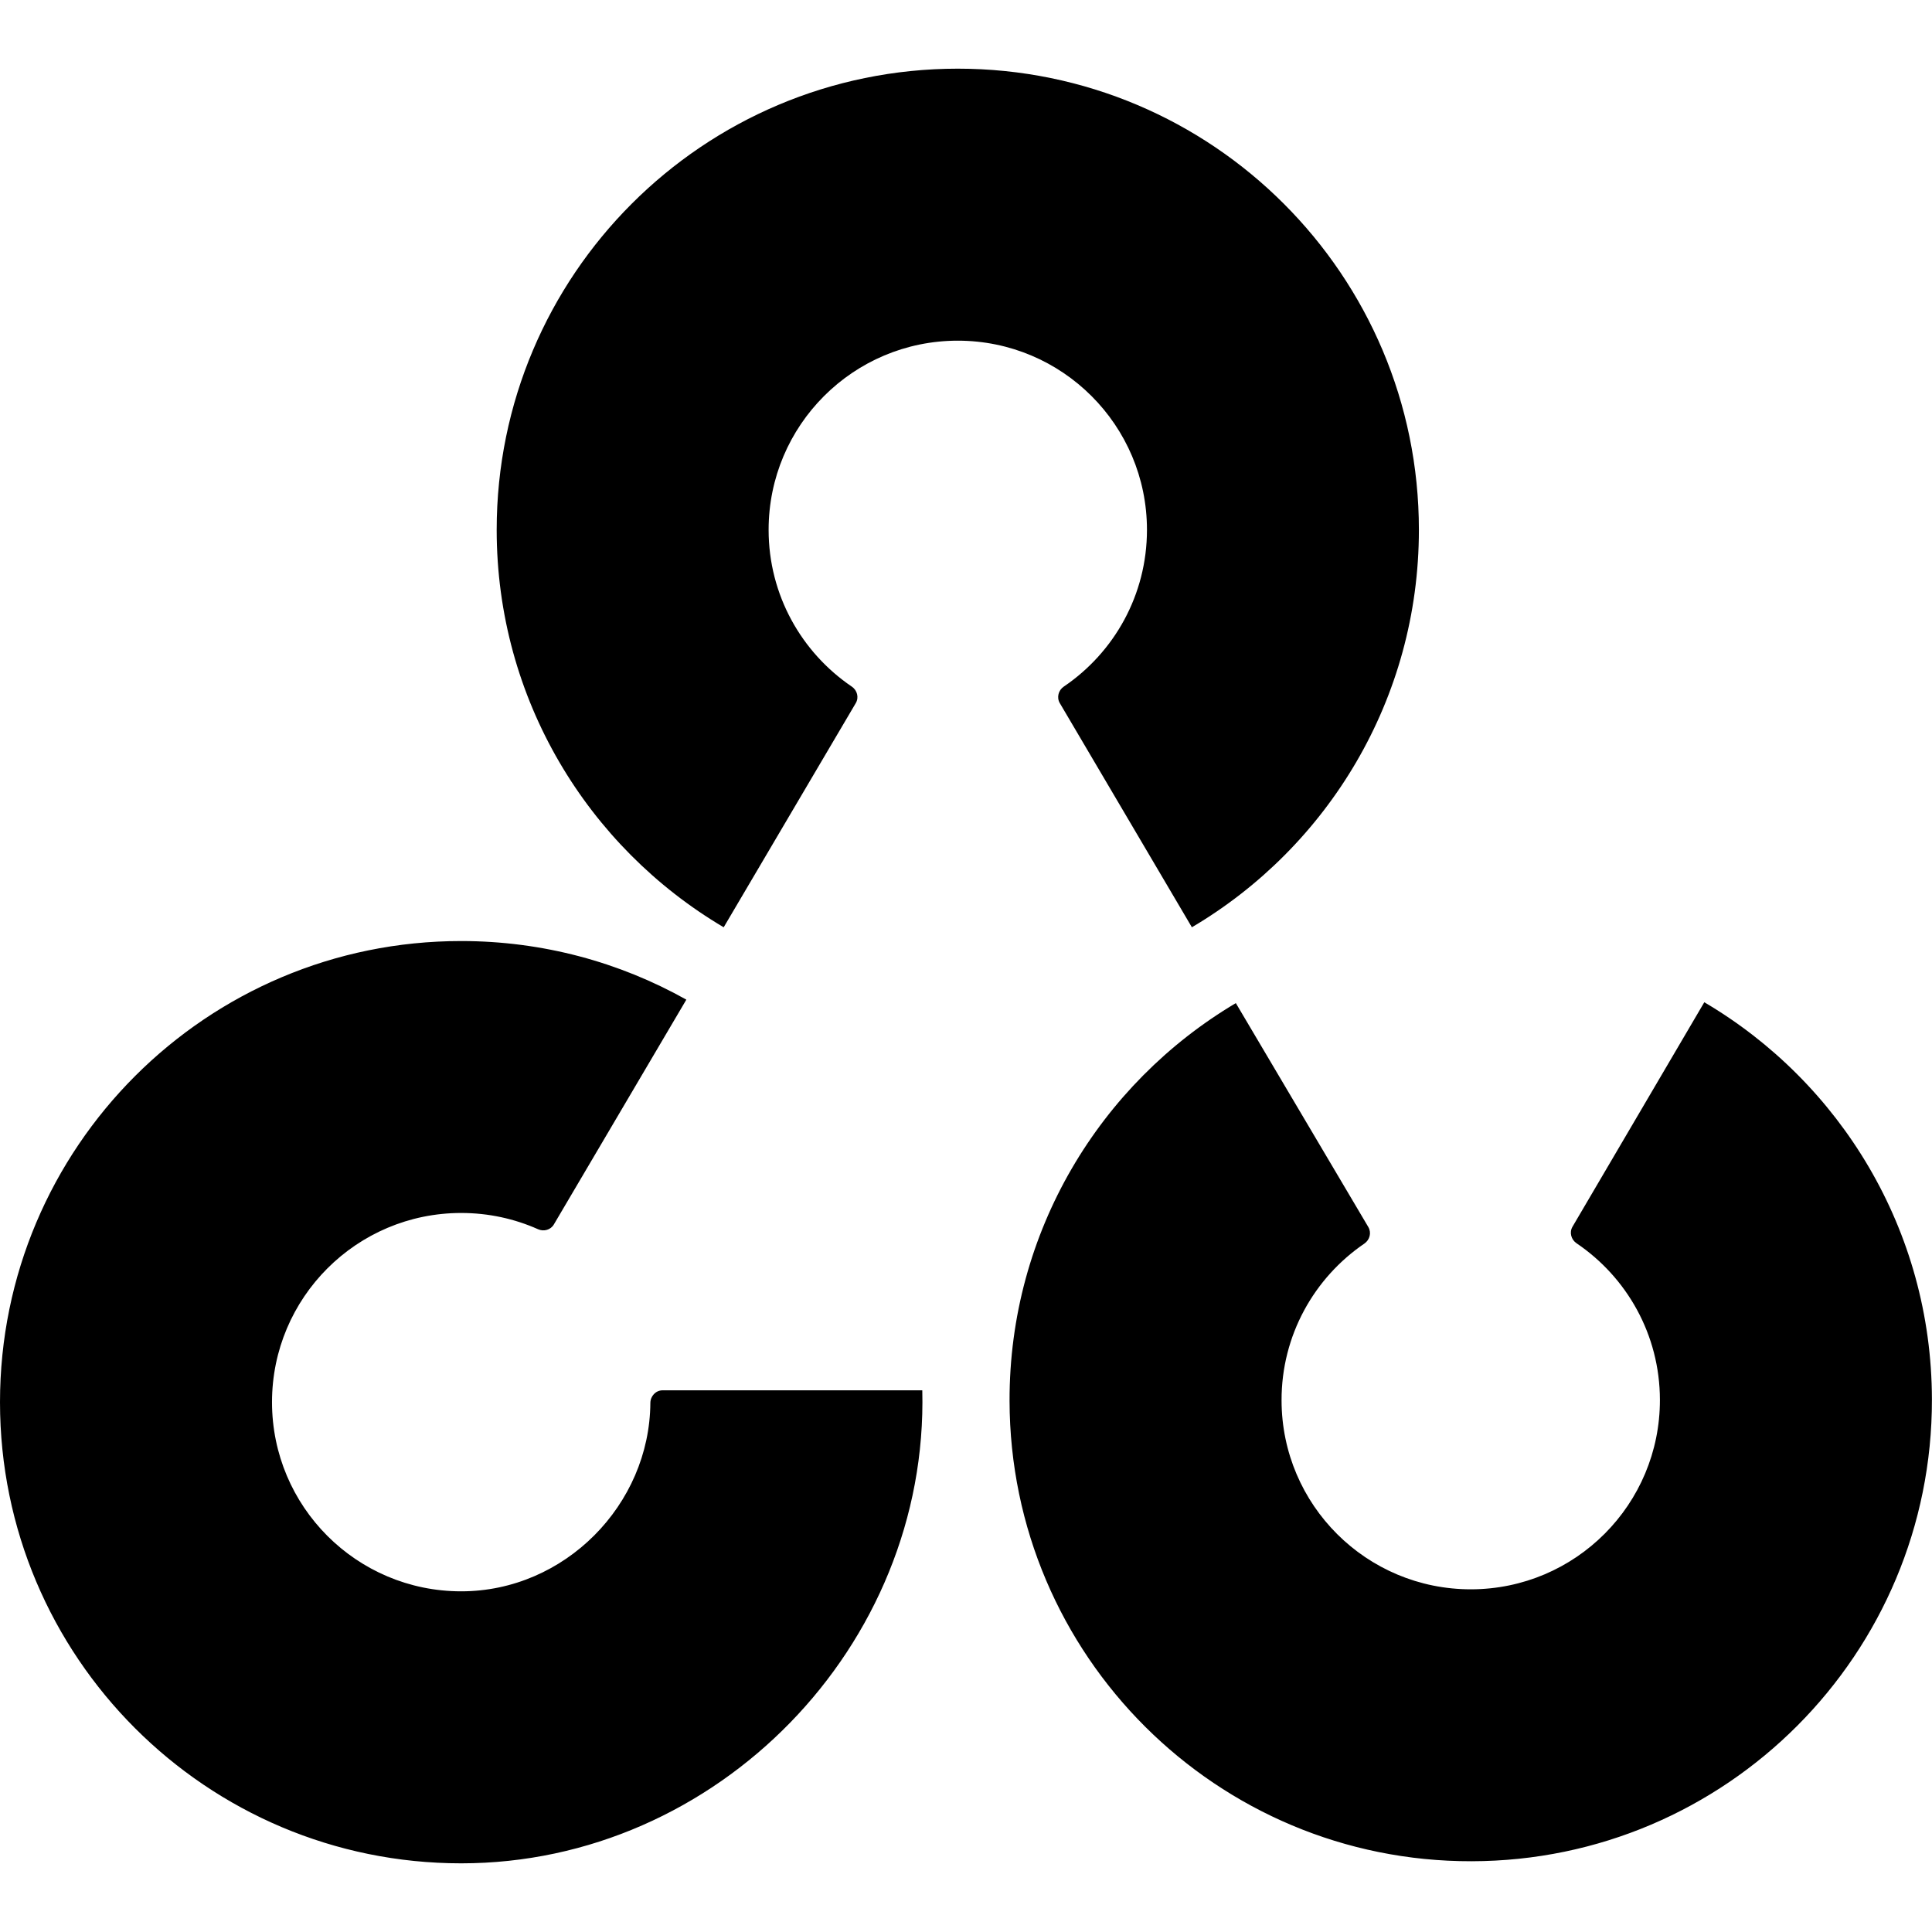
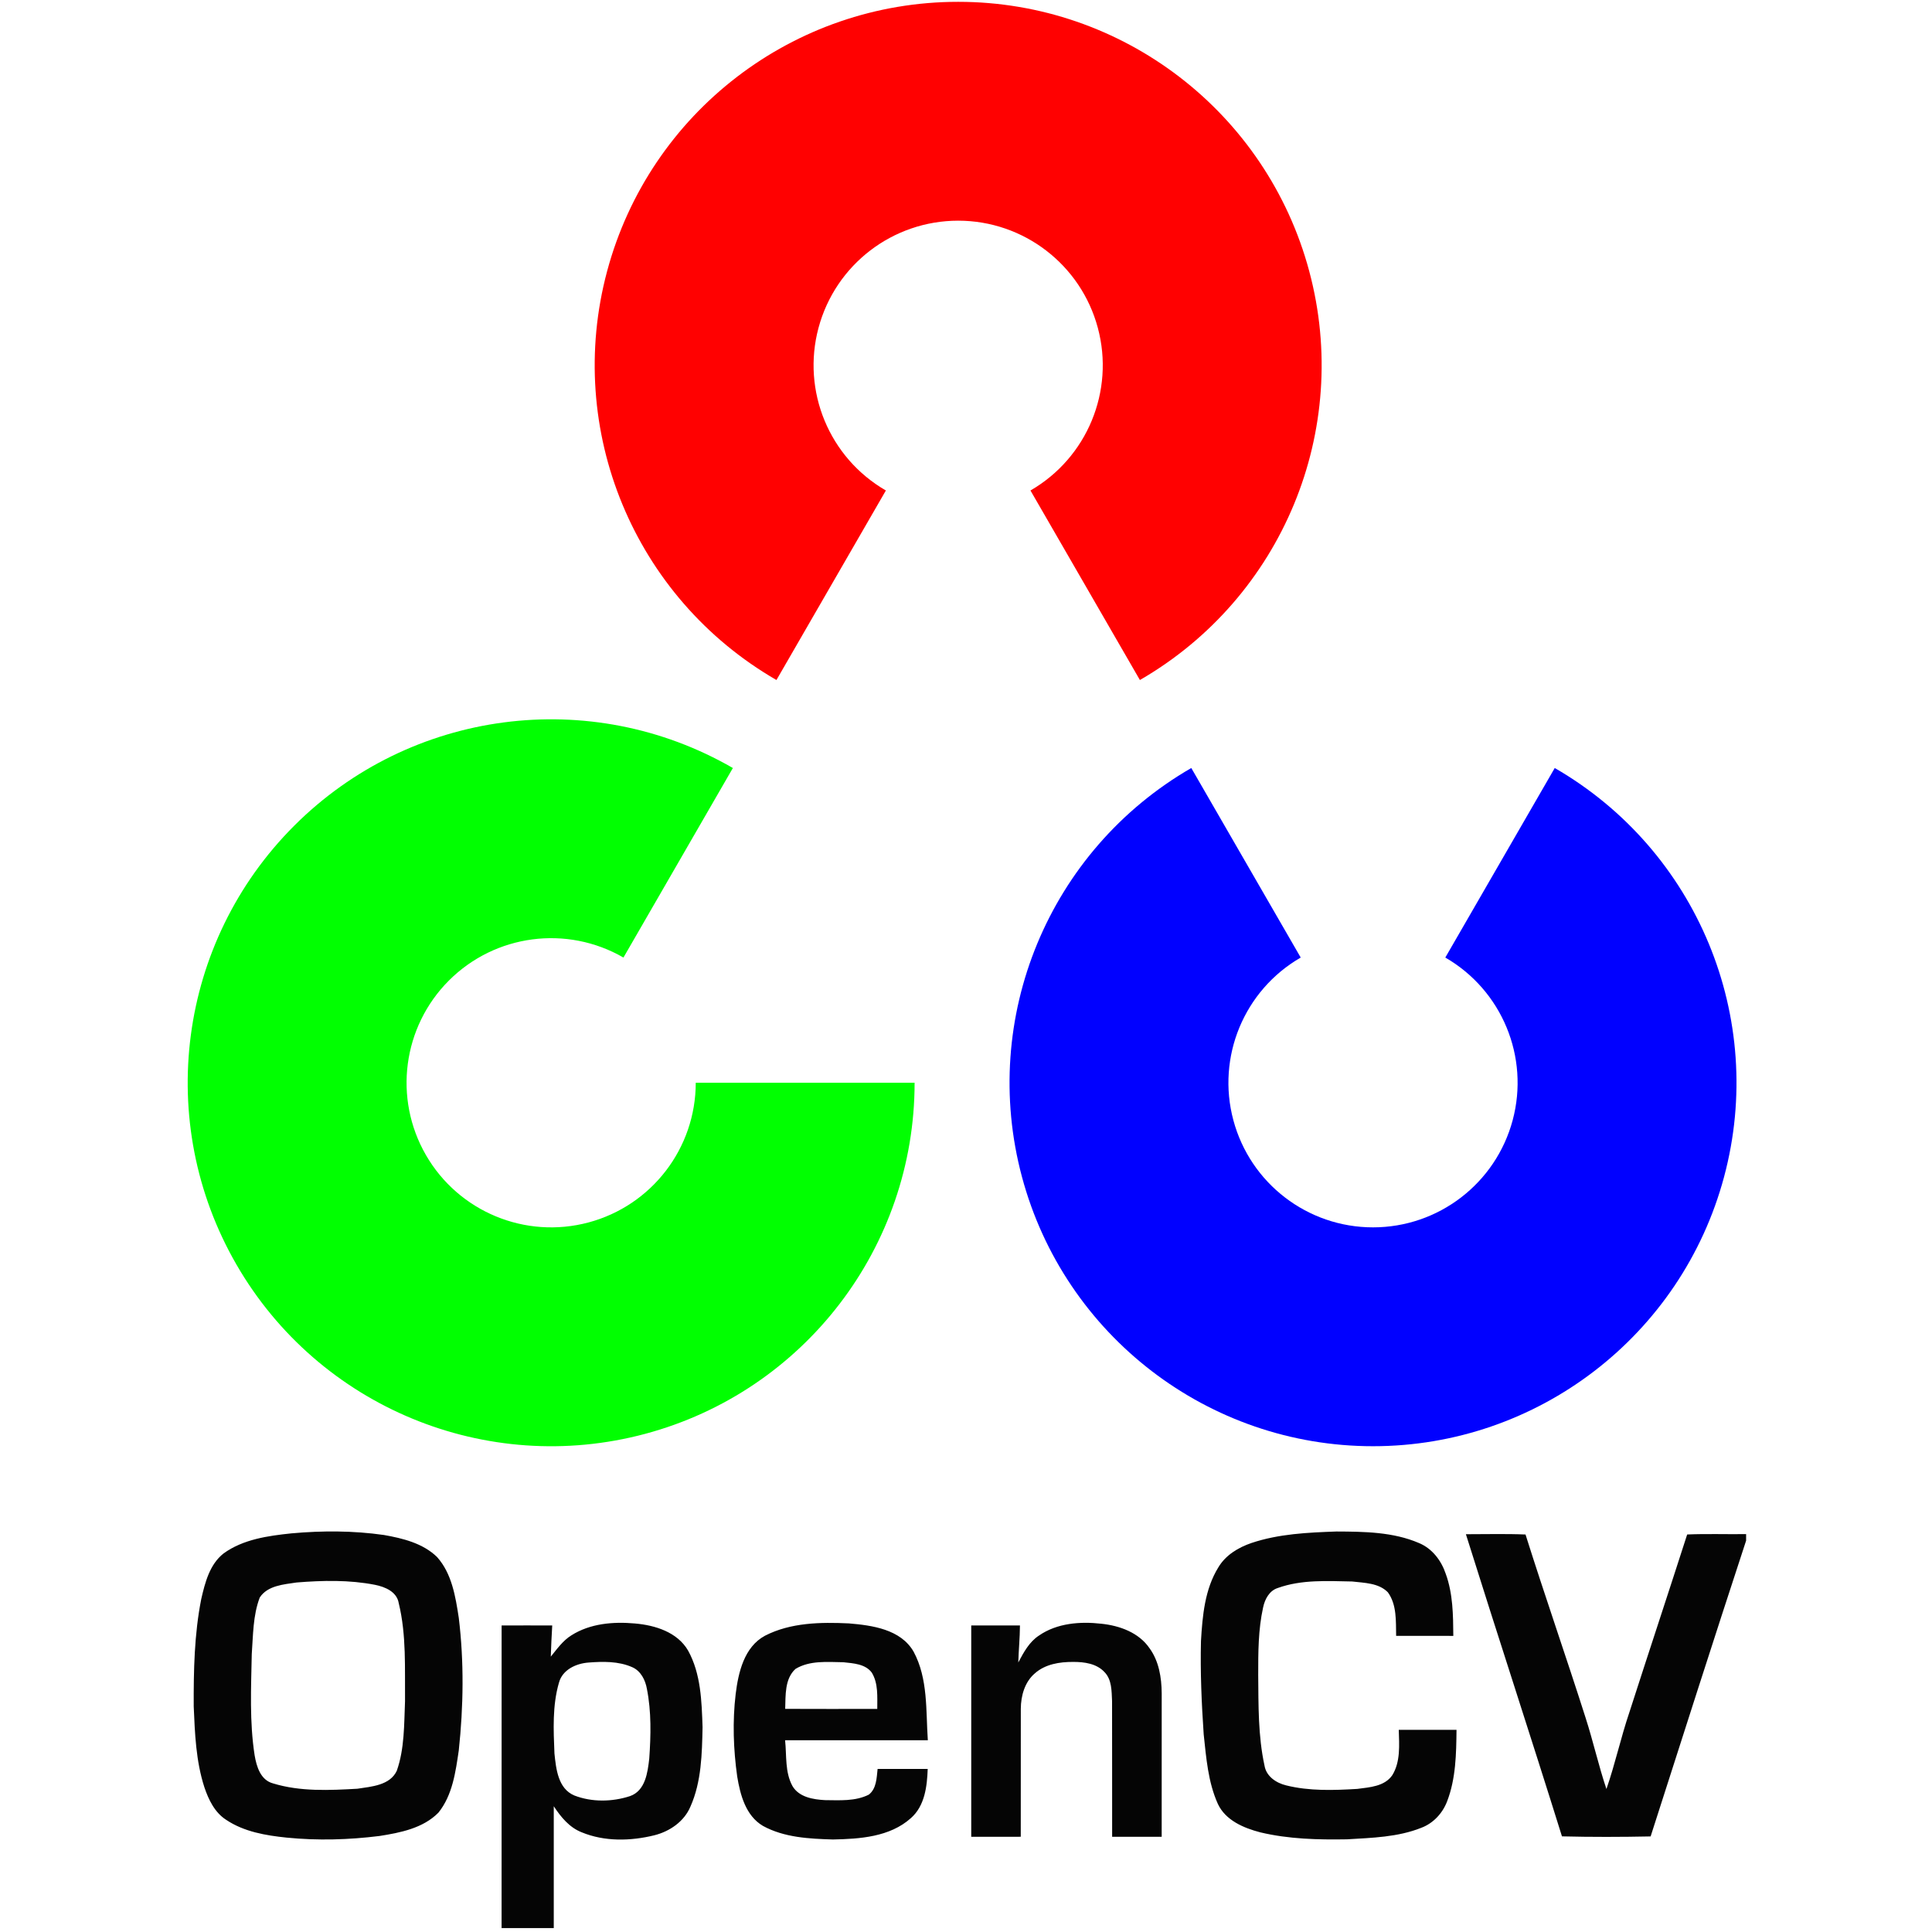
- <svg xmlns="http://www.w3.org/2000/svg" role="img" viewBox="0 0 24 24">
-   <path d="M11.899.853C8.735.853 6.17 3.417 6.17 6.582c0 2.102 1.132 3.94 2.82 4.937l1.641-2.785c.041-.07.018-.159-.05-.205-.623-.423-1.033-1.137-1.033-1.947 0-1.298 1.052-2.35 2.35-2.35 1.298 0 2.35 1.052 2.35 2.35 0 .81-.409 1.524-1.033 1.947-.067.045-.091.135-.05.205l1.641 2.785c1.688-.997 2.82-2.835 2.82-4.937 0-3.164-2.565-5.729-5.729-5.729zm-6.17 10.837C2.565 11.689 0 14.254 0 17.418c0 3.164 2.565 5.729 5.729 5.729 3.18 0 5.807-2.7 5.728-5.876H8.231c-.085 0-.151.072-.152.156-.008 1.266-1.064 2.341-2.35 2.341-1.298 0-2.35-1.052-2.35-2.35 0-1.298 1.052-2.35 2.35-2.35.34 0 .663.072.955.202.071.032.157.008.196-.059l1.646-2.793c-.827-.464-1.782-.728-2.797-.728zm15.442.761l-1.637 2.788c-.041.07-.017.159.05.205.624.422 1.035 1.135 1.036 1.945.002 1.298-1.048 2.352-2.346 2.354-1.298.002-2.352-1.048-2.354-2.346-.002-.81.407-1.525 1.029-1.949.067-.046.09-.135.049-.205l-1.646-2.782c-1.686 1-2.815 2.839-2.811 4.941.006 3.164 2.575 5.725 5.739 5.719 3.164-.005 5.725-2.575 5.719-5.739-.004-2.102-1.139-3.938-2.828-4.932z" />
+ <svg xmlns="http://www.w3.org/2000/svg" width="800px" height="800px" viewBox="-30.5 0 317 317" version="1.1" preserveAspectRatio="xMidYMid">
+   <g>
+     <path d="M96.899,111.577 C73.524,98.082 62.128,70.57 69.114,44.499 C76.1,18.428 99.725,0.299 126.716,0.299 C153.706,0.299 177.332,18.428 184.318,44.499 C191.303,70.57 179.907,98.082 156.533,111.577 L138.578,80.479 C147.877,75.11 152.411,64.165 149.631,53.793 C146.852,43.421 137.453,36.209 126.716,36.209 C115.978,36.209 106.579,43.421 103.8,53.793 C101.021,64.165 105.555,75.11 114.854,80.479 L96.899,111.577 Z" fill="#FF0101">
+ 
+ </path>
+     <path d="M164.966,237.293 C141.591,223.797 130.195,196.285 137.181,170.214 C144.166,144.143 167.792,126.014 194.783,126.014 C221.773,126.014 245.399,144.143 252.384,170.214 C259.37,196.285 247.974,223.797 224.599,237.293 L206.645,206.194 C215.944,200.825 220.477,189.88 217.698,179.508 C214.919,169.136 205.52,161.924 194.783,161.924 C184.045,161.924 174.646,169.136 171.867,179.508 C169.088,189.88 173.621,200.825 182.921,206.194 L164.966,237.293 Z" fill="#0101FF" transform="translate(194.7826, 181.6536) rotate(180) translate(-194.7826, -181.6536) ">
+ 
+ </path>
+     <path d="M119.567,177.659 C119.567,204.649 101.438,228.275 75.367,235.261 C49.297,242.246 21.784,230.85 8.289,207.476 C-5.207,184.101 -1.32,154.577 17.766,135.491 C36.851,116.406 66.375,112.519 89.75,126.014 L71.795,157.113 C62.496,151.744 50.75,153.291 43.158,160.883 C35.565,168.476 34.019,180.222 39.387,189.521 C44.756,198.82 55.702,203.354 66.073,200.575 C76.445,197.795 83.657,188.397 83.657,177.659 L119.567,177.659 Z" fill="#01FF01">
+ 
+ </path>
+     <path d="M17.329,251.591 C22.376,251.137 27.479,251.141 32.501,251.86 C35.596,252.408 38.879,253.209 41.204,255.465 C43.64,258.183 44.239,261.959 44.774,265.439 C45.652,272.661 45.549,279.986 44.774,287.212 C44.256,290.74 43.747,294.55 41.435,297.418 C38.914,299.978 35.189,300.706 31.773,301.245 C26.73,301.875 21.614,302.02 16.55,301.515 C13.121,301.164 9.542,300.56 6.623,298.604 C4.735,297.405 3.72,295.29 3.031,293.24 C1.648,288.967 1.473,284.43 1.284,279.978 C1.263,274.096 1.374,268.154 2.521,262.366 C3.142,259.664 3.896,256.694 6.177,254.891 C9.392,252.558 13.481,251.993 17.329,251.591 Z M18.164,259.652 C16.041,259.973 13.395,260.148 12.115,262.126 C10.998,265.076 11.036,268.295 10.809,271.399 C10.702,276.934 10.424,282.52 11.28,288.013 C11.597,289.866 12.248,292.075 14.307,292.619 C18.772,293.985 23.549,293.754 28.151,293.492 C30.446,293.141 33.49,292.944 34.607,290.543 C35.887,286.887 35.797,282.94 35.956,279.121 C35.904,273.753 36.204,268.282 34.92,263.029 C34.611,261.163 32.676,260.367 31.037,260.037 C26.807,259.206 22.441,259.309 18.164,259.652 Z M63.259,268.321 C66.325,266.373 70.13,266.056 73.666,266.377 C76.967,266.66 80.631,267.781 82.399,270.821 C84.51,274.635 84.63,279.143 84.775,283.398 C84.681,287.773 84.6,292.341 82.793,296.408 C81.762,298.878 79.39,300.496 76.851,301.134 C72.964,302.089 68.692,302.191 64.946,300.642 C62.921,299.85 61.521,298.129 60.361,296.365 L60.361,316.361 L51.799,316.361 C51.804,299.811 51.791,283.257 51.804,266.707 C54.573,266.694 57.343,266.694 60.109,266.707 C60.014,268.41 59.92,270.11 59.873,271.818 C60.901,270.564 61.855,269.185 63.259,268.321 Z M66.046,272.79 C64.009,272.948 61.791,273.959 61.213,276.09 C60.121,279.849 60.314,283.83 60.473,287.7 C60.738,290.222 61.05,293.471 63.735,294.601 C66.62,295.719 69.951,295.659 72.87,294.704 C75.396,293.814 75.764,290.843 76.029,288.548 C76.295,284.746 76.389,280.868 75.644,277.114 C75.392,275.658 74.642,274.155 73.221,273.543 C70.978,272.554 68.444,272.606 66.046,272.79 Z M95.02,268.385 C99.228,266.223 104.155,266.146 108.774,266.364 C112.619,266.685 117.285,267.327 119.404,271.005 C121.793,275.444 121.403,280.667 121.737,285.538 L98.316,285.538 C98.59,288.051 98.265,290.761 99.532,293.064 C100.615,294.884 102.914,295.256 104.857,295.363 C107.259,295.38 109.845,295.577 112.058,294.46 C113.325,293.467 113.334,291.703 113.496,290.247 C116.236,290.243 118.976,290.243 121.716,290.247 C121.613,293.107 121.245,296.309 118.95,298.321 C115.504,301.412 110.572,301.733 106.163,301.819 C102.272,301.703 98.162,301.506 94.677,299.588 C91.856,297.923 90.957,294.503 90.46,291.489 C89.831,287.011 89.673,282.448 90.208,277.953 C90.645,274.404 91.599,270.23 95.02,268.385 Z M100.024,273.834 C98.235,275.465 98.41,278.171 98.333,280.388 C103.367,280.414 108.402,280.401 113.441,280.393 C113.432,278.398 113.625,276.223 112.546,274.447 C111.488,273.008 109.506,272.914 107.88,272.738 C105.255,272.7 102.361,272.413 100.024,273.834 Z M139.969,268.363 C142.932,266.308 146.759,266.022 150.244,266.424 C153.21,266.737 156.353,267.867 158.104,270.427 C159.658,272.55 160.09,275.256 160.111,277.828 C160.098,285.68 160.116,293.527 160.107,301.378 C157.393,301.382 154.683,301.382 151.978,301.378 C151.965,293.951 151.986,286.527 151.965,279.104 C151.883,277.482 151.948,275.607 150.727,274.357 C149.426,272.948 147.384,272.674 145.565,272.687 C143.364,272.674 140.984,273.051 139.289,274.571 C137.632,275.983 137.003,278.261 136.994,280.367 C136.981,287.371 136.999,294.374 136.986,301.374 C134.276,301.382 131.566,301.382 128.86,301.378 C128.856,289.819 128.856,278.261 128.86,266.702 C131.523,266.694 134.19,266.698 136.853,266.702 C136.84,268.732 136.639,270.748 136.579,272.777 C137.452,271.137 138.368,269.408 139.969,268.363 Z M174.829,253.175 C179.316,251.668 184.097,251.454 188.789,251.287 C193.336,251.308 198.087,251.351 202.334,253.183 C204.492,254.082 205.986,256.051 206.714,258.226 C207.899,261.475 207.934,264.994 207.959,268.415 C204.83,268.415 201.701,268.423 198.576,268.41 C198.524,266.005 198.708,263.308 197.218,261.261 C195.712,259.72 193.357,259.724 191.358,259.489 C187.291,259.412 183.057,259.151 179.161,260.555 C177.757,261 177.03,262.404 176.747,263.757 C175.946,267.387 175.942,271.133 175.946,274.836 C175.994,279.785 175.917,284.806 176.974,289.674 C177.252,291.455 178.892,292.551 180.536,292.944 C184.337,293.891 188.306,293.754 192.188,293.522 C194.213,293.257 196.679,293.124 197.951,291.266 C199.308,289.049 199.081,286.322 199.008,283.83 C202.167,283.818 205.322,283.822 208.482,283.83 C208.443,287.765 208.375,291.827 206.945,295.552 C206.208,297.499 204.689,299.152 202.719,299.897 C198.854,301.446 194.616,301.545 190.515,301.793 C185.758,301.875 180.942,301.759 176.293,300.65 C173.566,299.94 170.587,298.689 169.324,295.98 C167.71,292.397 167.415,288.411 166.999,284.554 C166.653,279.46 166.43,274.357 166.554,269.254 C166.798,265.123 167.175,260.769 169.405,257.169 C170.591,255.165 172.672,253.911 174.829,253.175 Z M210.023,251.732 C213.285,251.736 216.547,251.642 219.805,251.779 C222.977,261.843 226.462,271.805 229.664,281.857 C230.909,285.718 231.791,289.691 233.08,293.54 C234.523,289.387 235.447,285.072 236.86,280.911 C239.989,271.189 243.204,261.497 246.329,251.775 C249.549,251.638 252.776,251.758 256,251.715 L256,252.781 C250.7,268.933 245.525,285.127 240.332,301.318 C235.486,301.416 230.631,301.429 225.785,301.309 C220.622,284.755 215.211,268.278 210.023,251.732 Z" fill="#050505">
+ 
+ </path>
+   </g>
</svg>
